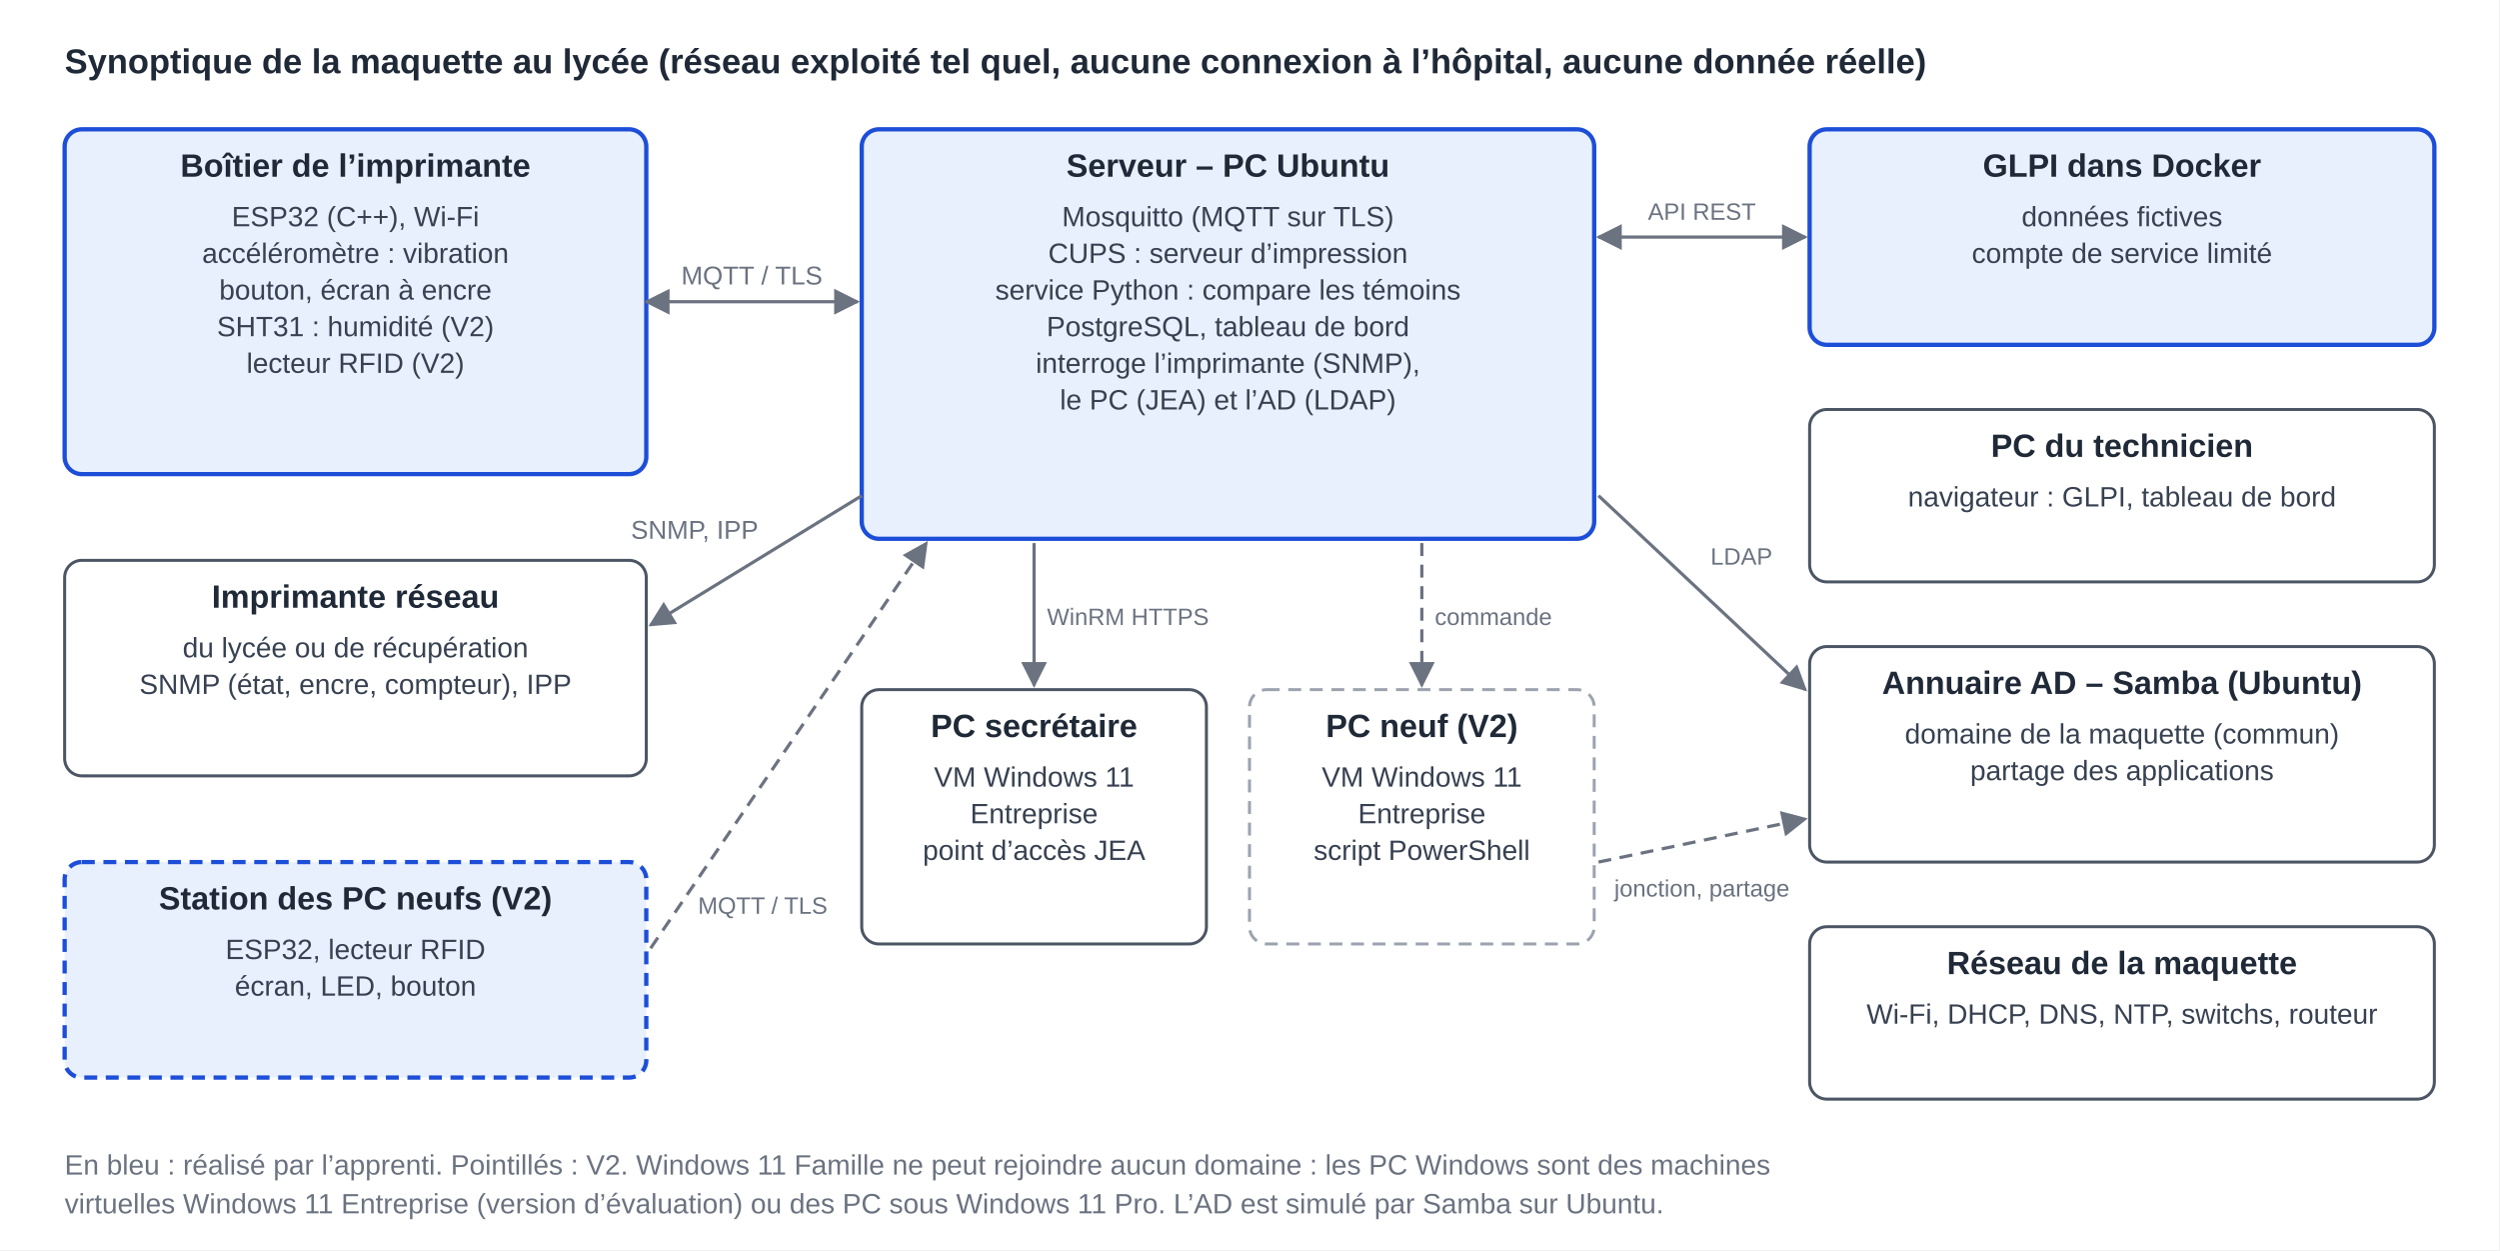
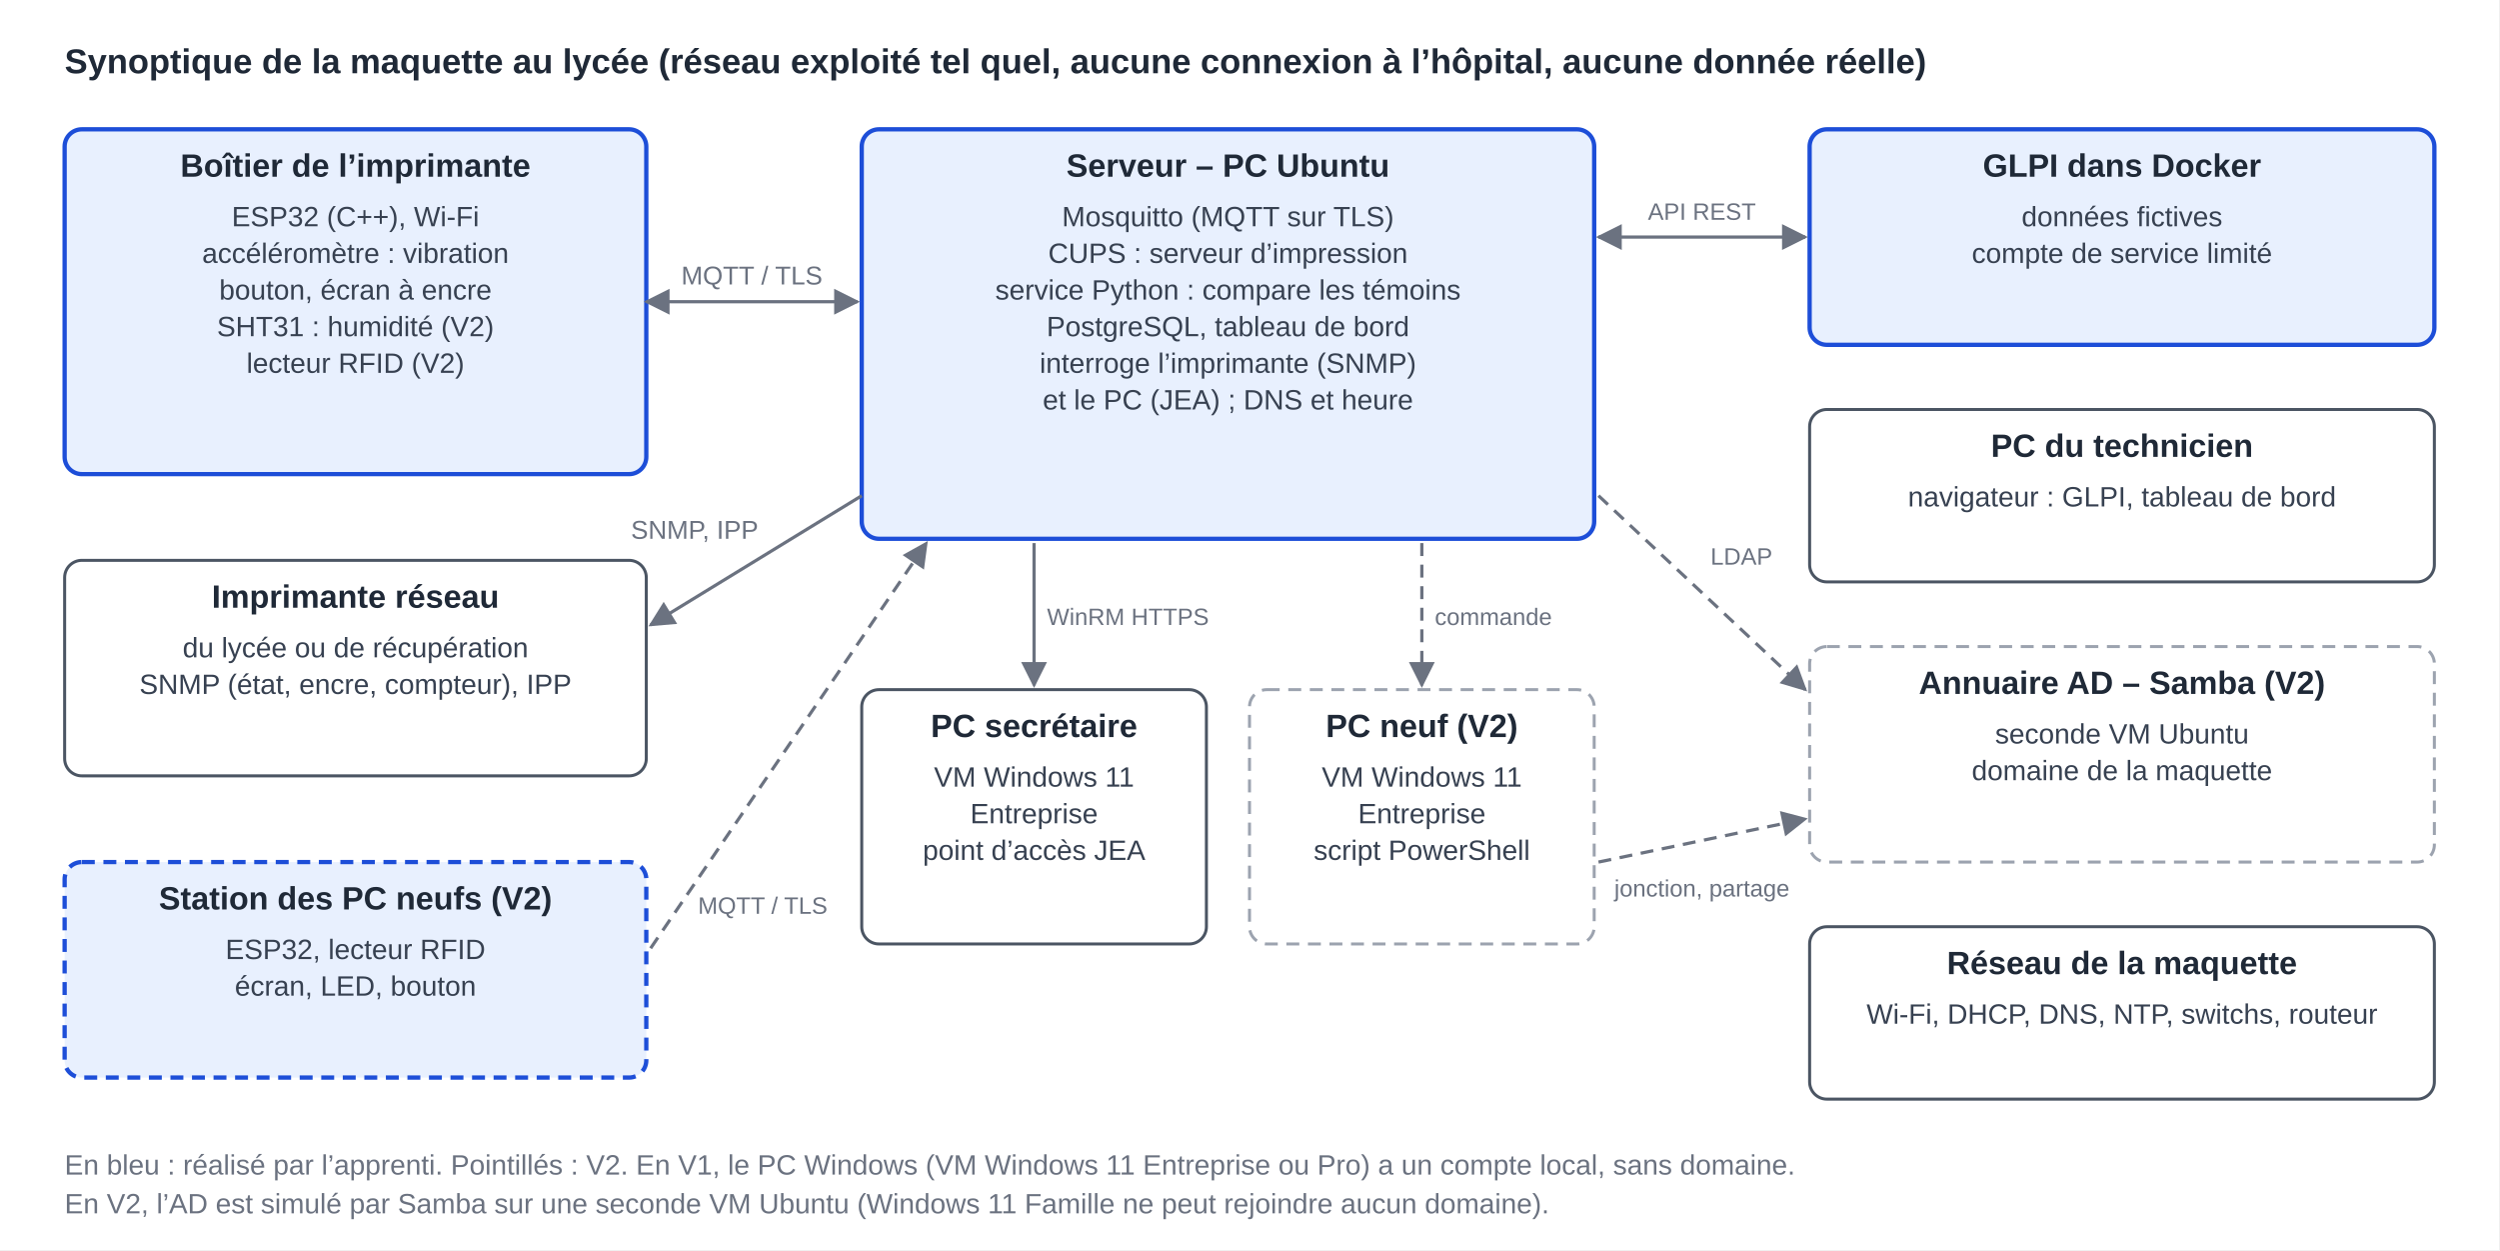
<svg xmlns="http://www.w3.org/2000/svg" width="1160" height="580" viewBox="0 0 1160 580" font-family="Liberation Sans, Arial, Helvetica, sans-serif">
  <defs>
    <marker id="fl" viewBox="0 0 10 10" refX="9" refY="5" markerWidth="8" markerHeight="8" orient="auto-start-reverse">
      <path d="M0,0 L10,5 L0,10 z" fill="#6b7280" />
    </marker>
    <marker id="flo" viewBox="0 0 10 10" refX="9" refY="5" markerWidth="9" markerHeight="9" orient="auto">
      <path d="M0,0 L10,5 L0,10" fill="none" stroke="#6b7280" stroke-width="1.5" />
    </marker>
  </defs>
  <rect width="100%" height="100%" fill="#fff" />
  <text x="30" y="34" font-size="16" font-weight="bold" fill="#1f2937" text-anchor="start">Synoptique de la maquette au lycée (réseau exploité tel quel, aucune connexion à l’hôpital, aucune donnée réelle)</text>
  <rect x="30" y="60" width="270" height="160" rx="8" fill="#e8f0fe" stroke="#1d4ed8" stroke-width="2" />
  <text x="165.0" y="82" font-size="15" font-weight="bold" fill="#1f2937" text-anchor="middle">Boîtier de l’imprimante</text>
  <text x="165.0" y="105" font-size="13" font-weight="normal" fill="#374151" text-anchor="middle">ESP32 (C++), Wi-Fi</text>
  <text x="165.0" y="122" font-size="13" font-weight="normal" fill="#374151" text-anchor="middle">accéléromètre : vibration</text>
  <text x="165.0" y="139" font-size="13" font-weight="normal" fill="#374151" text-anchor="middle">bouton, écran à encre</text>
  <text x="165.0" y="156" font-size="13" font-weight="normal" fill="#374151" text-anchor="middle">SHT31 : humidité (V2)</text>
  <text x="165.0" y="173" font-size="13" font-weight="normal" fill="#374151" text-anchor="middle">lecteur RFID (V2)</text>
  <rect x="400" y="60" width="340" height="190" rx="8" fill="#e8f0fe" stroke="#1d4ed8" stroke-width="2" />
  <text x="570.0" y="82" font-size="15" font-weight="bold" fill="#1f2937" text-anchor="middle">Serveur – PC Ubuntu</text>
  <text x="570.0" y="105" font-size="13" font-weight="normal" fill="#374151" text-anchor="middle">Mosquitto (MQTT sur TLS)</text>
  <text x="570.0" y="122" font-size="13" font-weight="normal" fill="#374151" text-anchor="middle">CUPS : serveur d’impression</text>
  <text x="570.0" y="139" font-size="13" font-weight="normal" fill="#374151" text-anchor="middle">service Python : compare les témoins</text>
  <text x="570.0" y="156" font-size="13" font-weight="normal" fill="#374151" text-anchor="middle">PostgreSQL, tableau de bord</text>
-   <text x="570.0" y="173" font-size="13" font-weight="normal" fill="#374151" text-anchor="middle">interroge l’imprimante (SNMP),</text>
-   <text x="570.0" y="190" font-size="13" font-weight="normal" fill="#374151" text-anchor="middle">le PC (JEA) et l’AD (LDAP)</text>
+   <text x="570.0" y="173" font-size="13" font-weight="normal" fill="#374151" text-anchor="middle">interroge l’imprimante (SNMP)</text>
+   <text x="570.0" y="190" font-size="13" font-weight="normal" fill="#374151" text-anchor="middle">et le PC (JEA) ; DNS et heure</text>
  <line x1="300" y1="140" x2="398" y2="140" stroke="#6b7280" stroke-width="1.5" marker-start="url(#fl)" marker-end="url(#fl)" />
  <text x="349.0" y="132" font-size="12" font-weight="normal" fill="#6b7280" text-anchor="middle">MQTT / TLS</text>
  <rect x="30" y="260" width="270" height="100" rx="8" fill="#fff" stroke="#4b5563" stroke-width="1.4" />
  <text x="165.0" y="282" font-size="15" font-weight="bold" fill="#1f2937" text-anchor="middle">Imprimante réseau</text>
  <text x="165.0" y="305" font-size="13" font-weight="normal" fill="#374151" text-anchor="middle">du lycée ou de récupération</text>
  <text x="165.0" y="322" font-size="13" font-weight="normal" fill="#374151" text-anchor="middle">SNMP (état, encre, compteur), IPP</text>
  <line x1="400" y1="230" x2="302" y2="290" stroke="#6b7280" stroke-width="1.5" marker-end="url(#fl)" />
  <text x="352" y="250" font-size="12" font-weight="normal" fill="#6b7280" text-anchor="end">SNMP, IPP</text>
  <rect x="30" y="400" width="270" height="100" rx="8" fill="#e8f0fe" stroke="#1d4ed8" stroke-width="2" stroke-dasharray="6 4" />
  <text x="165.0" y="422" font-size="15" font-weight="bold" fill="#1f2937" text-anchor="middle">Station des PC neufs (V2)</text>
  <text x="165.0" y="445" font-size="13" font-weight="normal" fill="#374151" text-anchor="middle">ESP32, lecteur RFID</text>
  <text x="165.0" y="462" font-size="13" font-weight="normal" fill="#374151" text-anchor="middle">écran, LED, bouton</text>
  <line x1="302" y1="440" x2="430" y2="252" stroke="#6b7280" stroke-width="1.5" stroke-dasharray="6 4" marker-end="url(#fl)" />
  <text x="324" y="424" font-size="11" font-weight="normal" fill="#6b7280" text-anchor="start">MQTT / TLS</text>
  <rect x="400" y="320" width="160" height="118" rx="8" fill="#fff" stroke="#4b5563" stroke-width="1.4" />
  <text x="480.0" y="342" font-size="15" font-weight="bold" fill="#1f2937" text-anchor="middle">PC secrétaire</text>
  <text x="480.0" y="365" font-size="13" font-weight="normal" fill="#374151" text-anchor="middle">VM Windows 11</text>
  <text x="480.0" y="382" font-size="13" font-weight="normal" fill="#374151" text-anchor="middle">Entreprise</text>
  <text x="480.0" y="399" font-size="13" font-weight="normal" fill="#374151" text-anchor="middle">point d’accès JEA</text>
  <line x1="480" y1="252" x2="480" y2="318" stroke="#6b7280" stroke-width="1.5" marker-end="url(#fl)" />
  <text x="486" y="290" font-size="11" font-weight="normal" fill="#6b7280" text-anchor="start">WinRM HTTPS</text>
  <rect x="580" y="320" width="160" height="118" rx="8" fill="#fff" stroke="#9ca3af" stroke-width="1.4" stroke-dasharray="6 4" />
  <text x="660.0" y="342" font-size="15" font-weight="bold" fill="#1f2937" text-anchor="middle">PC neuf (V2)</text>
  <text x="660.0" y="365" font-size="13" font-weight="normal" fill="#374151" text-anchor="middle">VM Windows 11</text>
  <text x="660.0" y="382" font-size="13" font-weight="normal" fill="#374151" text-anchor="middle">Entreprise</text>
  <text x="660.0" y="399" font-size="13" font-weight="normal" fill="#374151" text-anchor="middle">script PowerShell</text>
  <line x1="660" y1="252" x2="660" y2="318" stroke="#6b7280" stroke-width="1.5" stroke-dasharray="6 4" marker-end="url(#fl)" />
  <text x="666" y="290" font-size="11" font-weight="normal" fill="#6b7280" text-anchor="start">commande</text>
  <rect x="840" y="60" width="290" height="100" rx="8" fill="#e8f0fe" stroke="#1d4ed8" stroke-width="2" />
  <text x="985.0" y="82" font-size="15" font-weight="bold" fill="#1f2937" text-anchor="middle">GLPI dans Docker</text>
  <text x="985.0" y="105" font-size="13" font-weight="normal" fill="#374151" text-anchor="middle">données fictives</text>
  <text x="985.0" y="122" font-size="13" font-weight="normal" fill="#374151" text-anchor="middle">compte de service limité</text>
  <line x1="742" y1="110" x2="838" y2="110" stroke="#6b7280" stroke-width="1.5" marker-start="url(#fl)" marker-end="url(#fl)" />
  <text x="790.0" y="102" font-size="11" font-weight="normal" fill="#6b7280" text-anchor="middle">API REST</text>
  <rect x="840" y="190" width="290" height="80" rx="8" fill="#fff" stroke="#4b5563" stroke-width="1.4" />
  <text x="985.0" y="212" font-size="15" font-weight="bold" fill="#1f2937" text-anchor="middle">PC du technicien</text>
  <text x="985.0" y="235" font-size="13" font-weight="normal" fill="#374151" text-anchor="middle">navigateur : GLPI, tableau de bord</text>
-   <rect x="840" y="300" width="290" height="100" rx="8" fill="#fff" stroke="#4b5563" stroke-width="1.4" />
-   <text x="985.0" y="322" font-size="15" font-weight="bold" fill="#1f2937" text-anchor="middle">Annuaire AD – Samba (Ubuntu)</text>
-   <text x="985.0" y="345" font-size="13" font-weight="normal" fill="#374151" text-anchor="middle">domaine de la maquette (commun)</text>
-   <text x="985.0" y="362" font-size="13" font-weight="normal" fill="#374151" text-anchor="middle">partage des applications</text>
-   <line x1="742" y1="230" x2="838" y2="320" stroke="#6b7280" stroke-width="1.5" marker-end="url(#fl)" />
+   <rect x="840" y="300" width="290" height="100" rx="8" fill="#fff" stroke="#9ca3af" stroke-width="1.4" stroke-dasharray="6 4" />
+   <text x="985.0" y="322" font-size="15" font-weight="bold" fill="#1f2937" text-anchor="middle">Annuaire AD – Samba (V2)</text>
+   <text x="985.0" y="345" font-size="13" font-weight="normal" fill="#374151" text-anchor="middle">seconde VM Ubuntu</text>
+   <text x="985.0" y="362" font-size="13" font-weight="normal" fill="#374151" text-anchor="middle">domaine de la maquette</text>
+   <line x1="742" y1="230" x2="838" y2="320" stroke="#6b7280" stroke-width="1.5" stroke-dasharray="6 4" marker-end="url(#fl)" />
  <text x="794" y="262" font-size="11" font-weight="normal" fill="#6b7280" text-anchor="start">LDAP</text>
  <line x1="742" y1="400" x2="838" y2="380" stroke="#6b7280" stroke-width="1.5" stroke-dasharray="6 4" marker-end="url(#fl)" />
  <text x="790" y="416" font-size="11" font-weight="normal" fill="#6b7280" text-anchor="middle">jonction, partage</text>
  <rect x="840" y="430" width="290" height="80" rx="8" fill="#fff" stroke="#4b5563" stroke-width="1.4" />
  <text x="985.0" y="452" font-size="15" font-weight="bold" fill="#1f2937" text-anchor="middle">Réseau de la maquette</text>
  <text x="985.0" y="475" font-size="13" font-weight="normal" fill="#374151" text-anchor="middle">Wi-Fi, DHCP, DNS, NTP, switchs, routeur</text>
-   <text x="30" y="545" font-size="13" font-weight="normal" fill="#6b7280" text-anchor="start">En bleu : réalisé par l’apprenti. Pointillés : V2. Windows 11 Famille ne peut rejoindre aucun domaine : les PC Windows sont des machines</text>
-   <text x="30" y="563" font-size="13" font-weight="normal" fill="#6b7280" text-anchor="start">virtuelles Windows 11 Entreprise (version d’évaluation) ou des PC sous Windows 11 Pro. L’AD est simulé par Samba sur Ubuntu.</text>
+   <text x="30" y="545" font-size="13" font-weight="normal" fill="#6b7280" text-anchor="start">En bleu : réalisé par l’apprenti. Pointillés : V2. En V1, le PC Windows (VM Windows 11 Entreprise ou Pro) a un compte local, sans domaine.</text>
+   <text x="30" y="563" font-size="13" font-weight="normal" fill="#6b7280" text-anchor="start">En V2, l’AD est simulé par Samba sur une seconde VM Ubuntu (Windows 11 Famille ne peut rejoindre aucun domaine).</text>
</svg>
